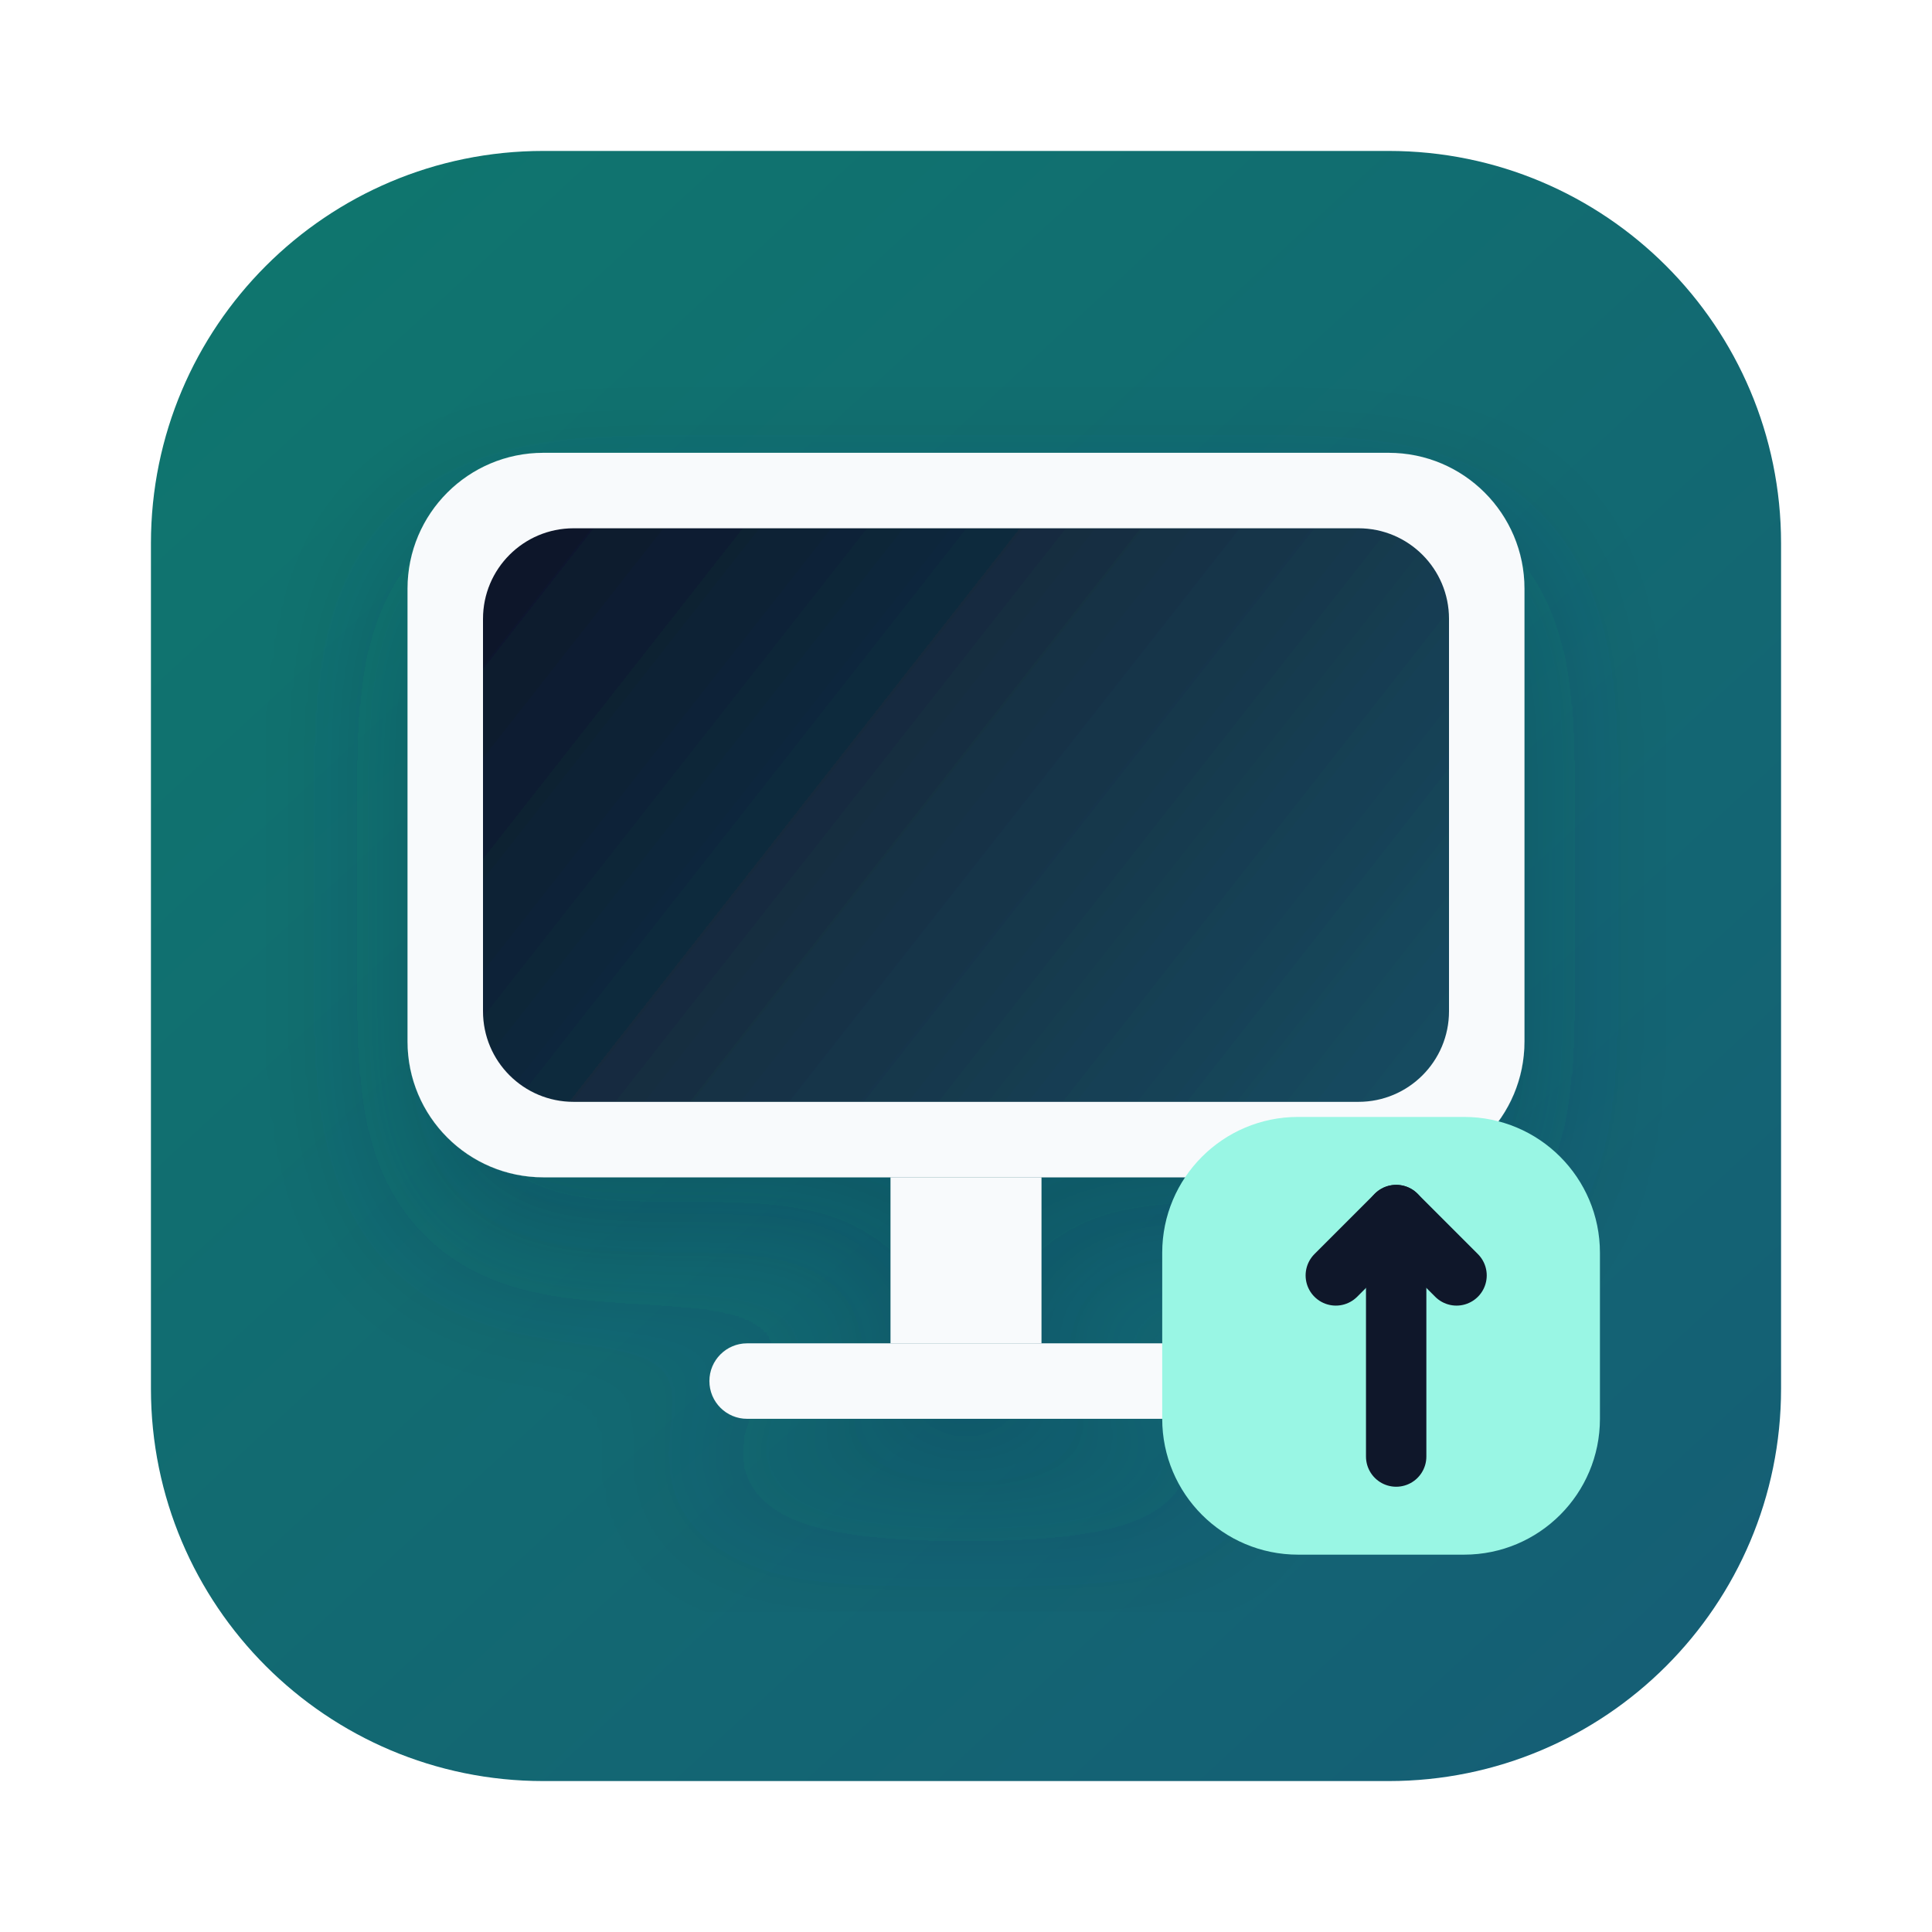
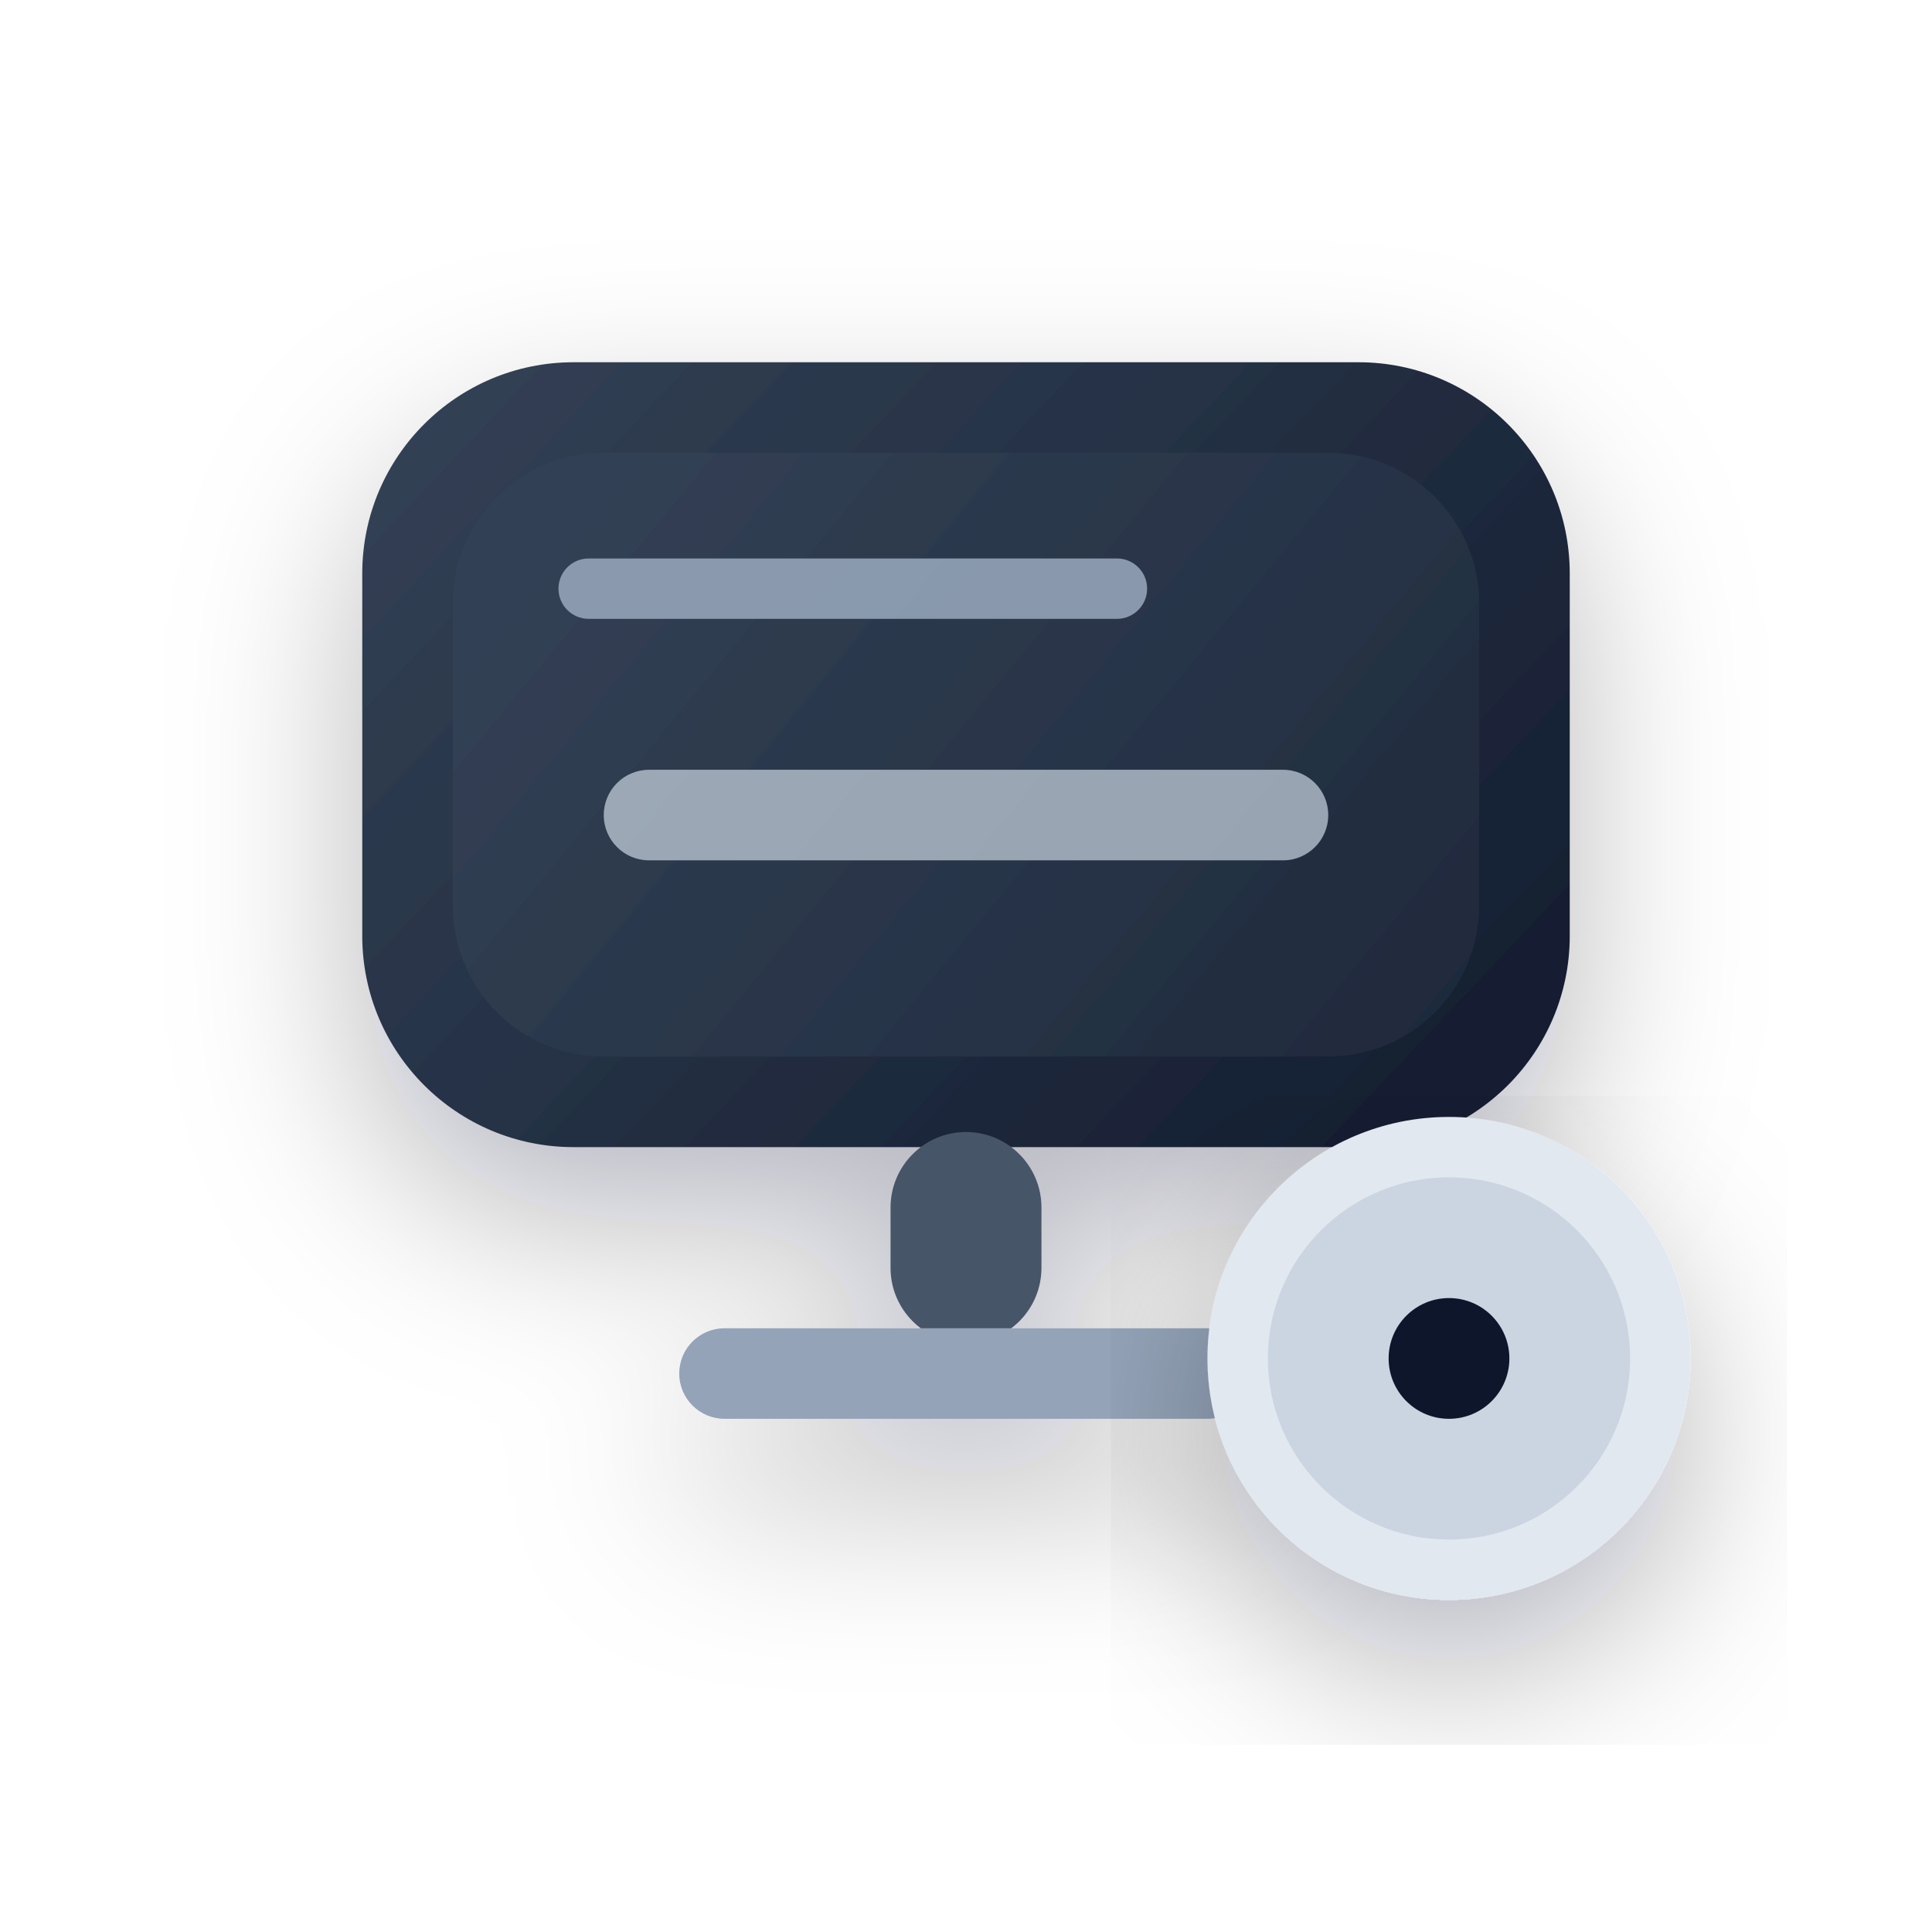
<svg xmlns="http://www.w3.org/2000/svg" viewBox="0 0 256 256" role="img" aria-labelledby="title desc">
  <defs>
-     <linearGradient id="bg" x1="32" y1="24" x2="224" y2="232" gradientUnits="userSpaceOnUse">
-       <stop offset="0" stop-color="#0f766e" />
-       <stop offset="1" stop-color="#155e75" />
+     <linearGradient id="shell" x1="56" y1="48" x2="200" y2="184" gradientUnits="userSpaceOnUse">
+       <stop offset="0" stop-color="#334155" />
+       <stop offset="1" stop-color="#0f172a" />
    </linearGradient>
-     <linearGradient id="screen" x1="72" y1="68" x2="184" y2="156" gradientUnits="userSpaceOnUse">
-       <stop offset="0" stop-color="#0f172a" />
-       <stop offset="1" stop-color="#164e63" />
+     <linearGradient id="screen" x1="72" y1="64" x2="184" y2="156" gradientUnits="userSpaceOnUse">
+       <stop offset="0" stop-color="#334155" />
+       <stop offset="1" stop-color="#1e293b" />
    </linearGradient>
-     <filter id="shadow" x="-20%" y="-20%" width="140%" height="140%">
-       <feDropShadow dx="0" dy="10" stdDeviation="10" flood-color="#082f49" flood-opacity="0.28" />
+     <filter id="shadow" x="-20%" y="-20%" width="140%" height="150%">
+       <feDropShadow dx="0" dy="10" stdDeviation="12" flood-color="#020617" flood-opacity="0.28" />
    </filter>
  </defs>
-   <rect x="20" y="20" width="216" height="216" rx="52" fill="url(#bg)" />
  <g filter="url(#shadow)">
-     <rect x="54" y="60" width="148" height="96" rx="18" fill="#f8fafc" />
-     <rect x="64" y="70" width="128" height="76" rx="12" fill="url(#screen)" />
-     <path d="M118 156h20v22h-20z" fill="#f8fafc" />
-     <rect x="94" y="178" width="68" height="10" rx="5" fill="#f8fafc" />
+     <rect x="48" y="48" width="160" height="104" rx="28" fill="url(#shell)" />
+     <rect x="60" y="60" width="136" height="80" rx="20" fill="url(#screen)" />
+     <rect x="74" y="74" width="78" height="8" rx="4" fill="#94a3b8" opacity="0.9" />
+     <rect x="80" y="102" width="96" height="12" rx="6" fill="#cbd5e1" opacity="0.7" />
+     <rect x="118" y="150" width="20" height="28" rx="10" fill="#475569" />
+     <rect x="90" y="176" width="76" height="12" rx="6" fill="#94a3b8" />
  </g>
-   <g transform="translate(154 148)">
-     <rect x="0" y="0" width="58" height="58" rx="18" fill="#99f6e4" />
-     <path d="M31 13v32" stroke="#0f172a" stroke-width="8" stroke-linecap="round" />
-     <path d="M23 21l8-8 8 8" fill="none" stroke="#0f172a" stroke-width="8" stroke-linecap="round" stroke-linejoin="round" />
+   <g transform="translate(154 142)" filter="url(#shadow)">
+     <circle cx="38" cy="38" r="32" fill="#e2e8f0" />
+     <circle cx="38" cy="38" r="24" fill="#cbd5e1" />
+     <circle cx="38" cy="38" r="8" fill="#0f172a" />
  </g>
</svg>
